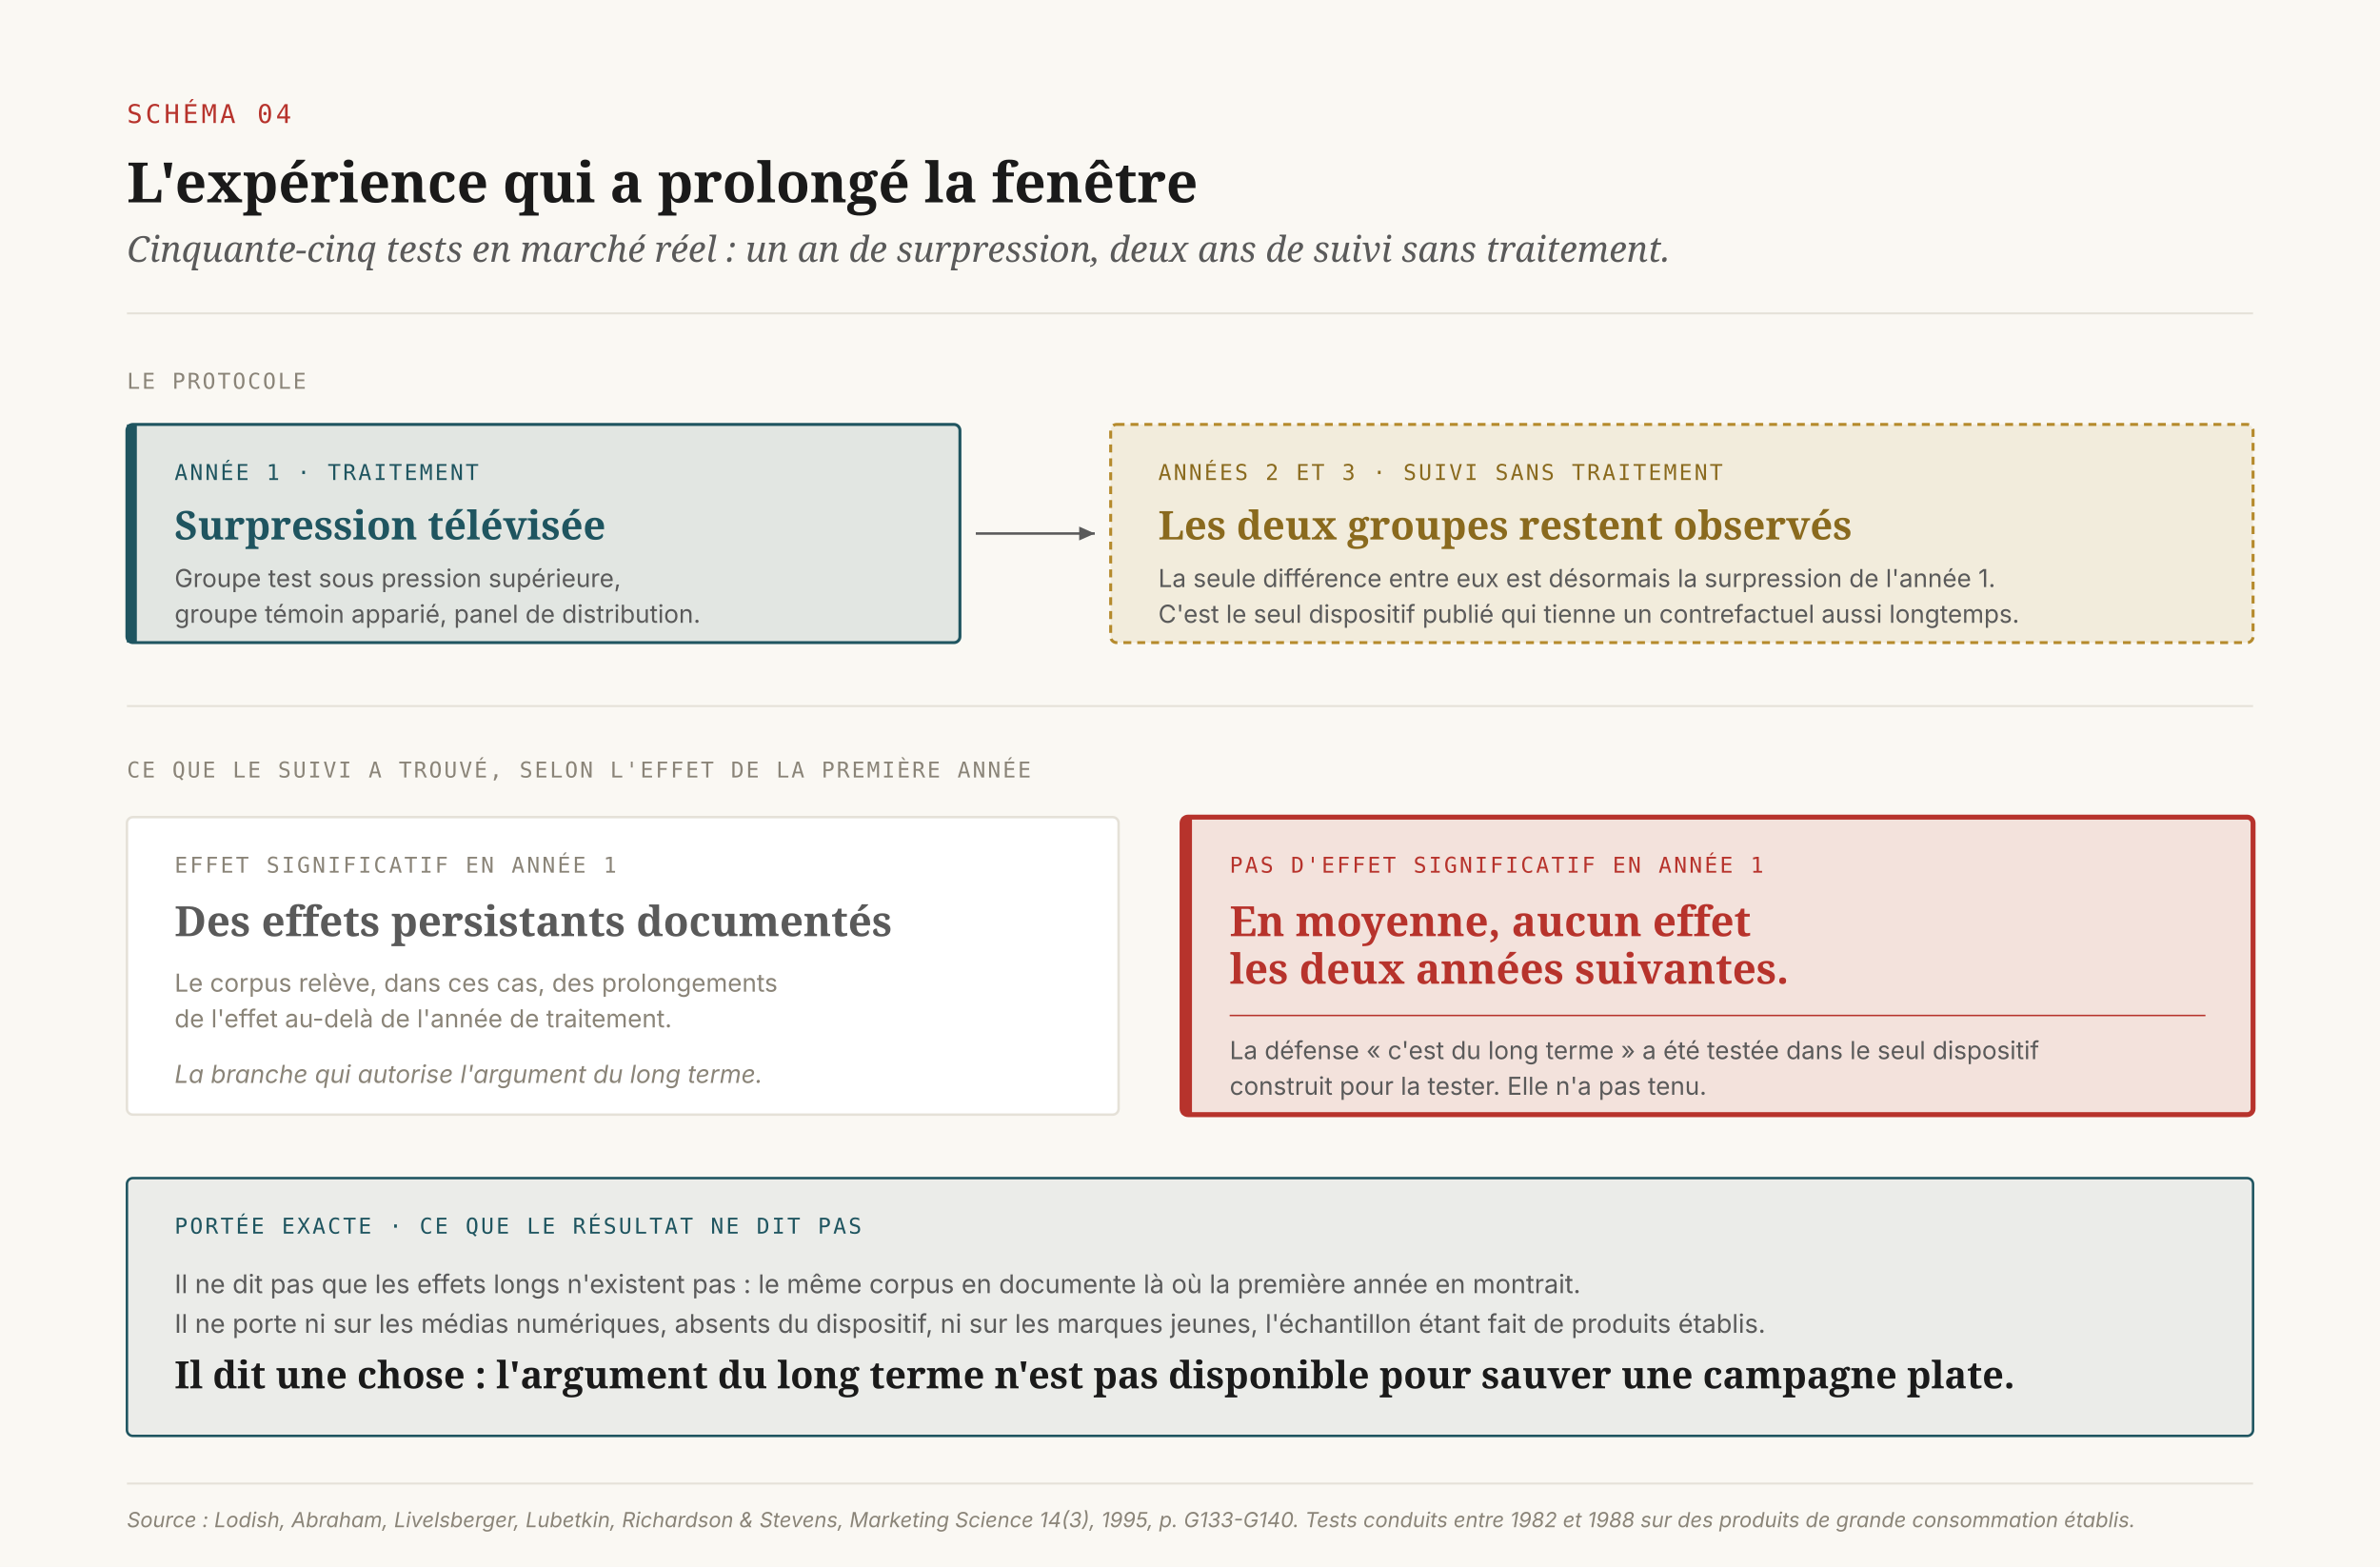
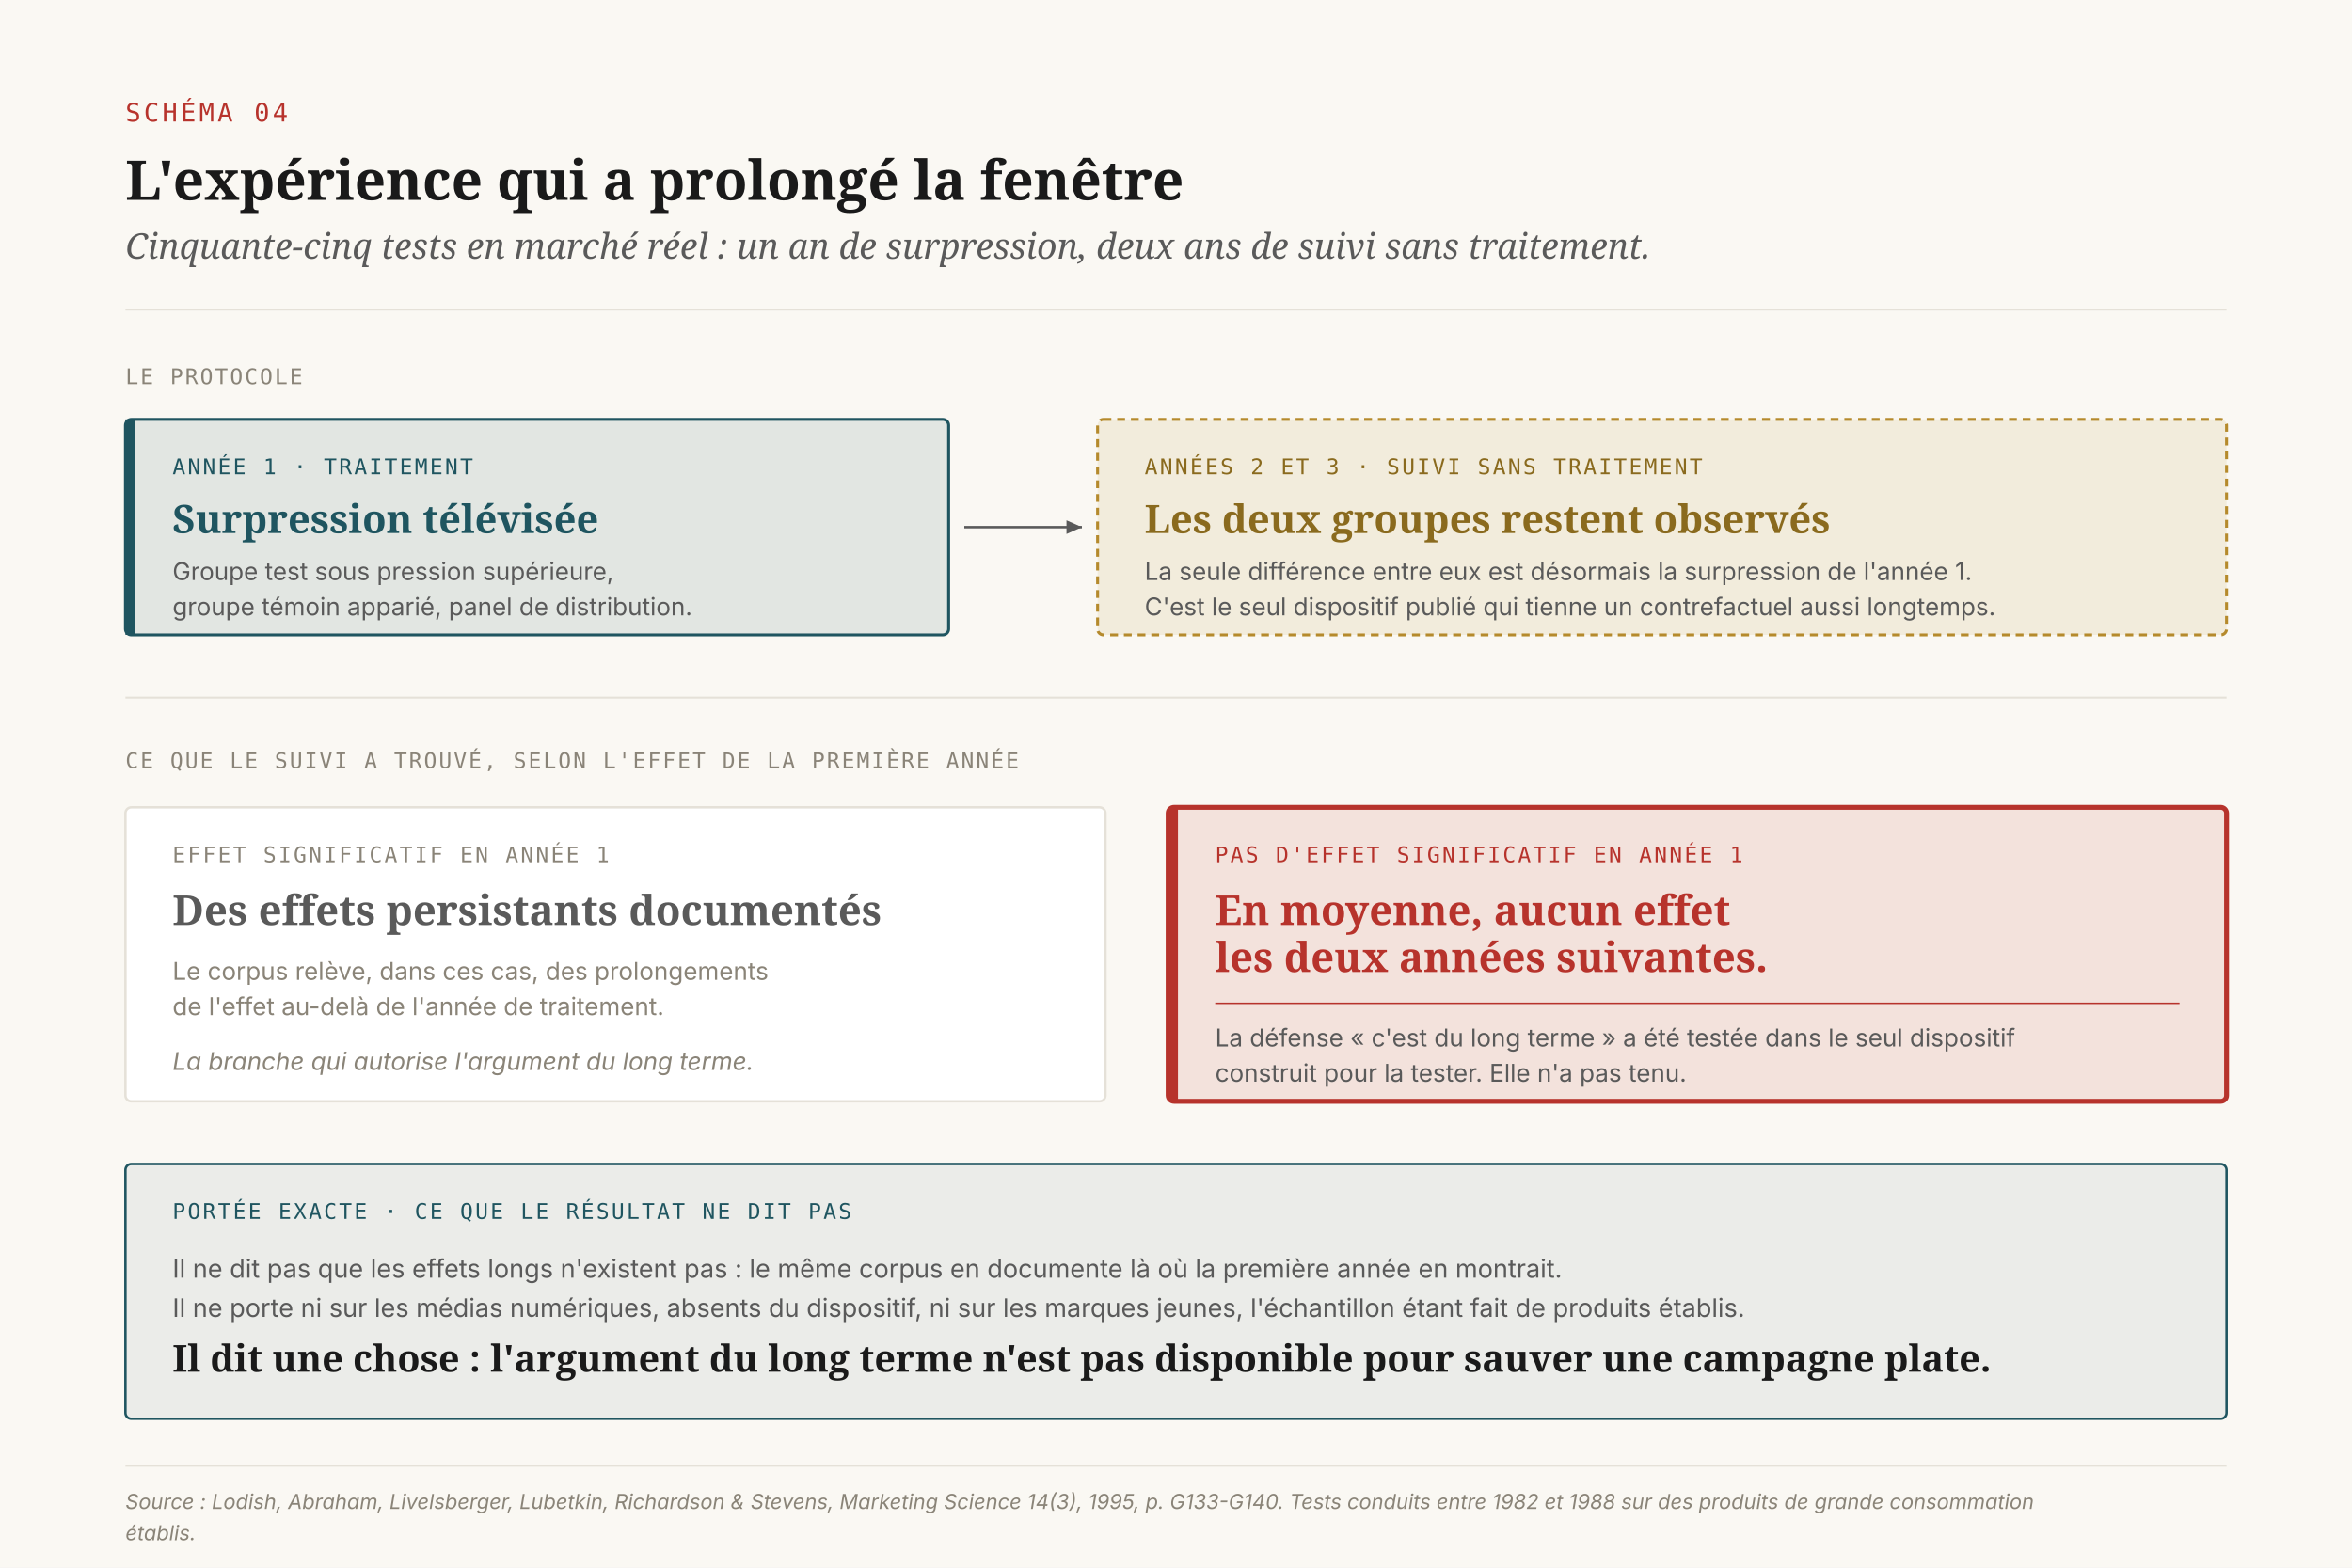
- <svg xmlns="http://www.w3.org/2000/svg" viewBox="0 0 1200 790" role="img" aria-label="Le protocole de l'expérience de 1995 : un an de surpression télévisée puis deux ans de suivi, et la condition découverte selon laquelle l'absence d'effet la première année n'est pas rattrapée ensuite">
+ <svg xmlns="http://www.w3.org/2000/svg" viewBox="0 0 1200 800" role="img" aria-label="Le protocole de l'expérience de 1995 : un an de surpression télévisée puis deux ans de suivi, et la condition découverte selon laquelle l'absence d'effet la première année n'est pas rattrapée ensuite">
  <style>
    .display { font-family: 'Fraunces', 'Spectral', Georgia, serif; }
    .body    { font-family: 'Inter', 'Helvetica Neue', system-ui, sans-serif; }
    .mono    { font-family: 'JetBrains Mono', 'IBM Plex Mono', monospace; }
    .interactive { cursor: pointer; }
  </style>
  <defs>
    <marker id="arr04" viewBox="0 0 10 10" refX="9" refY="5" markerWidth="7" markerHeight="7" orient="auto-start-reverse">
      <path d="M 0 1 L 9 5 L 0 9 z" fill="#5A5A5A" />
    </marker>
    <marker id="arr04r" viewBox="0 0 10 10" refX="9" refY="5" markerWidth="7" markerHeight="7" orient="auto-start-reverse">
      <path d="M 0 1 L 9 5 L 0 9 z" fill="#B7332C" />
    </marker>
  </defs>
-   <rect width="1200" height="790" fill="#FAF8F3" />
+   <rect width="1200" height="800" fill="#FAF8F3" />
  <text x="64" y="62" class="mono" font-size="13" letter-spacing="0.12em" fill="#B7332C">SCHÉMA 04</text>
  <text x="64" y="102" class="display" font-size="28" font-weight="600" fill="#1A1A1A">L'expérience qui a prolongé la fenêtre</text>
  <text x="64" y="132" class="display" font-size="18" font-style="italic" fill="#5A5A5A">Cinquante-cinq tests en marché réel : un an de surpression, deux ans de suivi sans traitement.</text>
  <line x1="64" y1="158" x2="1136" y2="158" stroke="#E5E1D8" stroke-width="1" />
  <text x="64" y="196" class="mono" font-size="11" letter-spacing="0.09em" fill="#8A8478">LE PROTOCOLE</text>
  <g class="interactive" data-card="annee-traitement" tabindex="0" role="button" aria-label="L'année de traitement — cliquez pour les détails">
    <rect x="64" y="214" width="420" height="110" rx="3" fill="#1F5560" fill-opacity="0.11" stroke="#1F5560" stroke-width="1.5" />
    <rect x="64" y="214" width="5" height="110" fill="#1F5560" />
    <text x="88" y="242" class="mono" font-size="11" letter-spacing="0.1em" fill="#1F5560">ANNÉE 1  ·  TRAITEMENT</text>
    <text x="88" y="272" class="display" font-size="20" font-weight="600" fill="#1F5560">Surpression télévisée</text>
    <text x="88" y="296" class="body" font-size="12.5" fill="#5A5A5A">Groupe test sous pression supérieure,</text>
    <text x="88" y="314" class="body" font-size="12.5" fill="#5A5A5A">groupe témoin apparié, panel de distribution.</text>
  </g>
  <line x1="492" y1="269" x2="552" y2="269" stroke="#5A5A5A" stroke-width="1.25" marker-end="url(#arr04)" />
  <g class="interactive" data-card="suivi-deux-ans" tabindex="0" role="button" aria-label="Les deux années de suivi — cliquez pour les détails">
    <rect x="560" y="214" width="576" height="110" rx="3" fill="#B58A2C" fill-opacity="0.11" stroke="#B58A2C" stroke-width="1.5" stroke-dasharray="4 3" />
    <text x="584" y="242" class="mono" font-size="11" letter-spacing="0.1em" fill="#8A6A1E">ANNÉES 2 ET 3  ·  SUIVI SANS TRAITEMENT</text>
    <text x="584" y="272" class="display" font-size="20" font-weight="600" fill="#8A6A1E">Les deux groupes restent observés</text>
    <text x="584" y="296" class="body" font-size="12.5" fill="#5A5A5A">La seule différence entre eux est désormais la surpression de l'année 1.</text>
    <text x="584" y="314" class="body" font-size="12.5" fill="#5A5A5A">C'est le seul dispositif publié qui tienne un contrefactuel aussi longtemps.</text>
  </g>
  <line x1="64" y1="356" x2="1136" y2="356" stroke="#E5E1D8" stroke-width="1" />
  <text x="64" y="392" class="mono" font-size="11" letter-spacing="0.09em" fill="#8A8478">CE QUE LE SUIVI A TROUVÉ, SELON L'EFFET DE LA PREMIÈRE ANNÉE</text>
  <rect x="64" y="412" width="500" height="150" rx="3" fill="#FFFFFF" stroke="#E5E1D8" stroke-width="1.25" />
  <text x="88" y="440" class="mono" font-size="11" letter-spacing="0.1em" fill="#8A8478">EFFET SIGNIFICATIF EN ANNÉE 1</text>
  <text x="88" y="472" class="display" font-size="21" font-weight="600" fill="#5A5A5A">Des effets persistants documentés</text>
  <text x="88" y="500" class="body" font-size="12.5" fill="#8A8478">Le corpus relève, dans ces cas, des prolongements</text>
  <text x="88" y="518" class="body" font-size="12.5" fill="#8A8478">de l'effet au-delà de l'année de traitement.</text>
  <text x="88" y="546" class="body" font-size="12.5" font-style="italic" fill="#8A8478">La branche qui autorise l'argument du long terme.</text>
  <g class="interactive" data-card="branche-nulle" tabindex="0" role="button" aria-label="La branche de l'effet nul en première année — cliquez pour les détails">
    <rect x="596" y="412" width="540" height="150" rx="3" fill="#B7332C" fill-opacity="0.11" stroke="#B7332C" stroke-width="2.5" />
    <rect x="596" y="412" width="5" height="150" fill="#B7332C" />
    <text x="620" y="440" class="mono" font-size="11" letter-spacing="0.1em" fill="#B7332C">PAS D'EFFET SIGNIFICATIF EN ANNÉE 1</text>
    <text x="620" y="472" class="display" font-size="21" font-weight="600" fill="#B7332C">En moyenne, aucun effet</text>
    <text x="620" y="496" class="display" font-size="21" font-weight="600" fill="#B7332C">les deux années suivantes.</text>
    <line x1="620" y1="512" x2="1112" y2="512" stroke="#B7332C" stroke-width="0.75" />
    <text x="620" y="534" class="body" font-size="12.5" fill="#5A5A5A">La défense « c'est du long terme » a été testée dans le seul dispositif</text>
    <text x="620" y="552" class="body" font-size="12.5" fill="#5A5A5A">construit pour la tester. Elle n'a pas tenu.</text>
  </g>
  <g class="interactive" data-card="portee-de-la-regle" tabindex="0" role="button" aria-label="La portée exacte de la règle, et ses limites — cliquez pour les détails">
    <rect x="64" y="594" width="1072" height="130" rx="3" fill="#1F5560" fill-opacity="0.07" stroke="#1F5560" stroke-width="1.25" />
    <text x="88" y="622" class="mono" font-size="11" letter-spacing="0.1em" fill="#1F5560">PORTÉE EXACTE  ·  CE QUE LE RÉSULTAT NE DIT PAS</text>
    <text x="88" y="652" class="body" font-size="13" fill="#5A5A5A">Il ne dit pas que les effets longs n'existent pas : le même corpus en documente là où la première année en montrait.</text>
    <text x="88" y="672" class="body" font-size="13" fill="#5A5A5A">Il ne porte ni sur les médias numériques, absents du dispositif, ni sur les marques jeunes, l'échantillon étant fait de produits établis.</text>
    <text x="88" y="700" class="display" font-size="19" font-weight="600" fill="#1A1A1A">Il dit une chose : l'argument du long terme n'est pas disponible pour sauver une campagne plate.</text>
  </g>
  <line x1="64" y1="748" x2="1136" y2="748" stroke="#E5E1D8" stroke-width="1" />
-   <text x="64" y="770" class="body" font-size="10.5" font-style="italic" fill="#8A8478">Source : Lodish, Abraham, Livelsberger, Lubetkin, Richardson &amp; Stevens, Marketing Science 14(3), 1995, p. G133-G140. Tests conduits entre 1982 et 1988 sur des produits de grande consommation établis.</text>
+   <text x="64" y="770" class="body" font-size="10.5" font-style="italic" fill="#8A8478">Source : Lodish, Abraham, Livelsberger, Lubetkin, Richardson &amp; Stevens, Marketing Science 14(3), 1995, p. G133-G140. Tests conduits entre 1982 et 1988 sur des produits de grande consommation</text>
+   <text x="64" y="786" class="body" font-size="10.5" font-style="italic" fill="#8A8478">établis.</text>
</svg>
